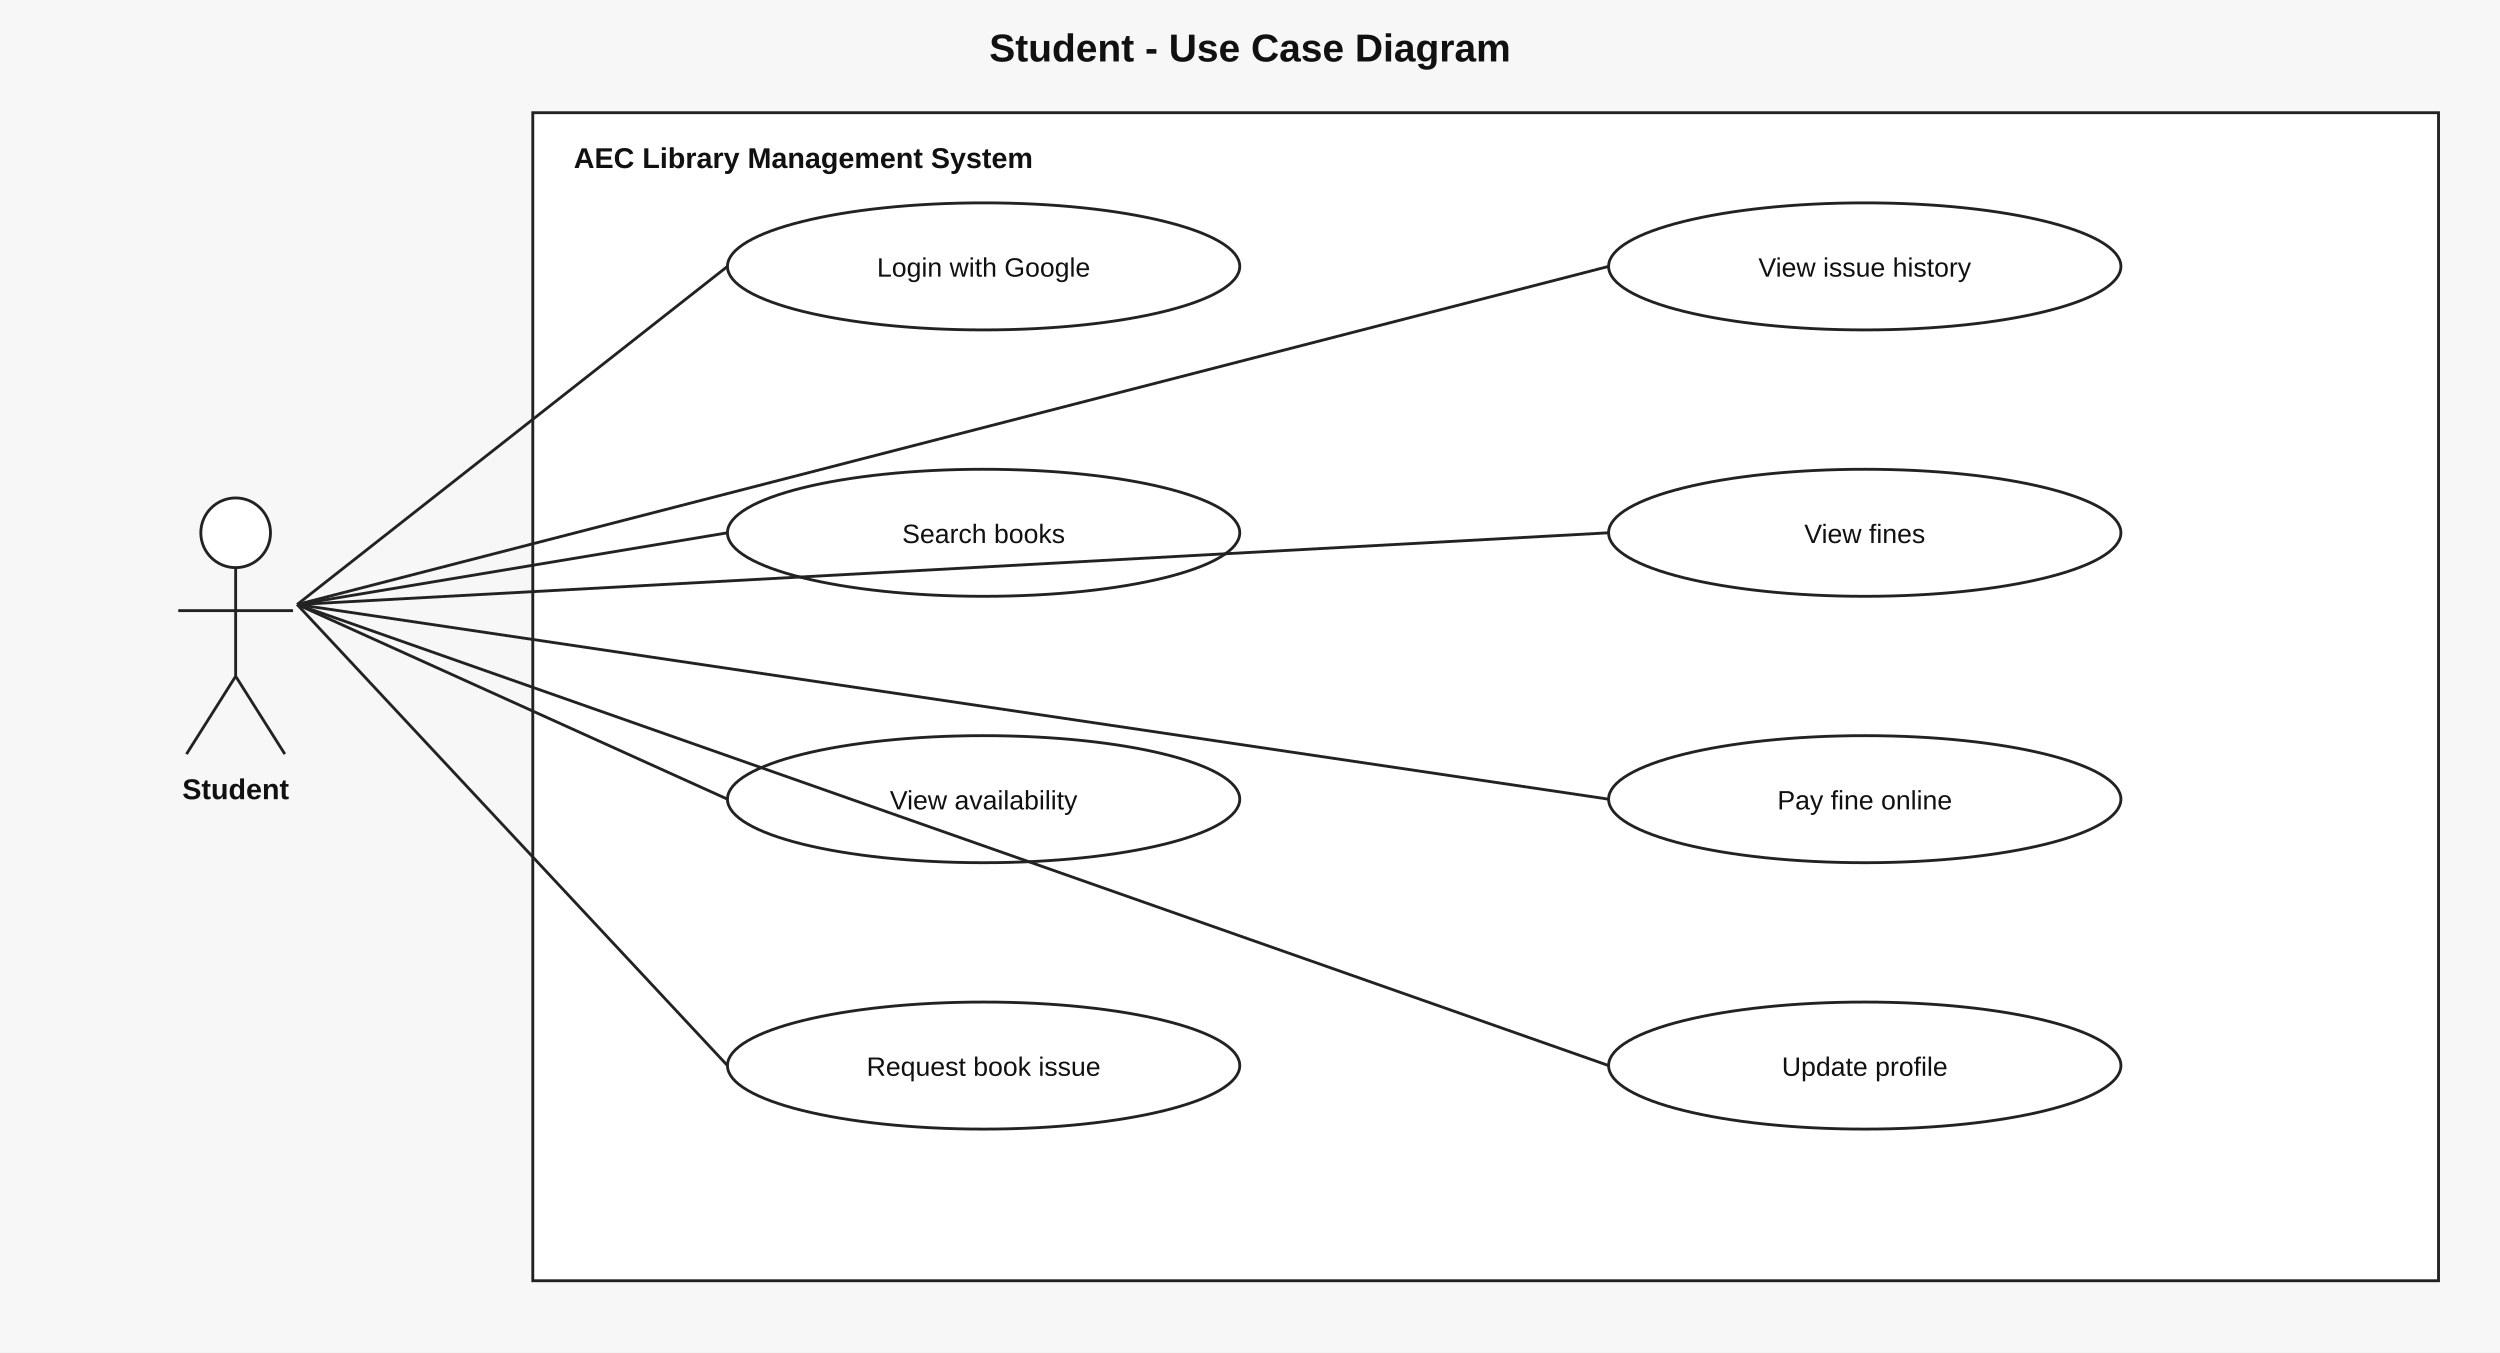
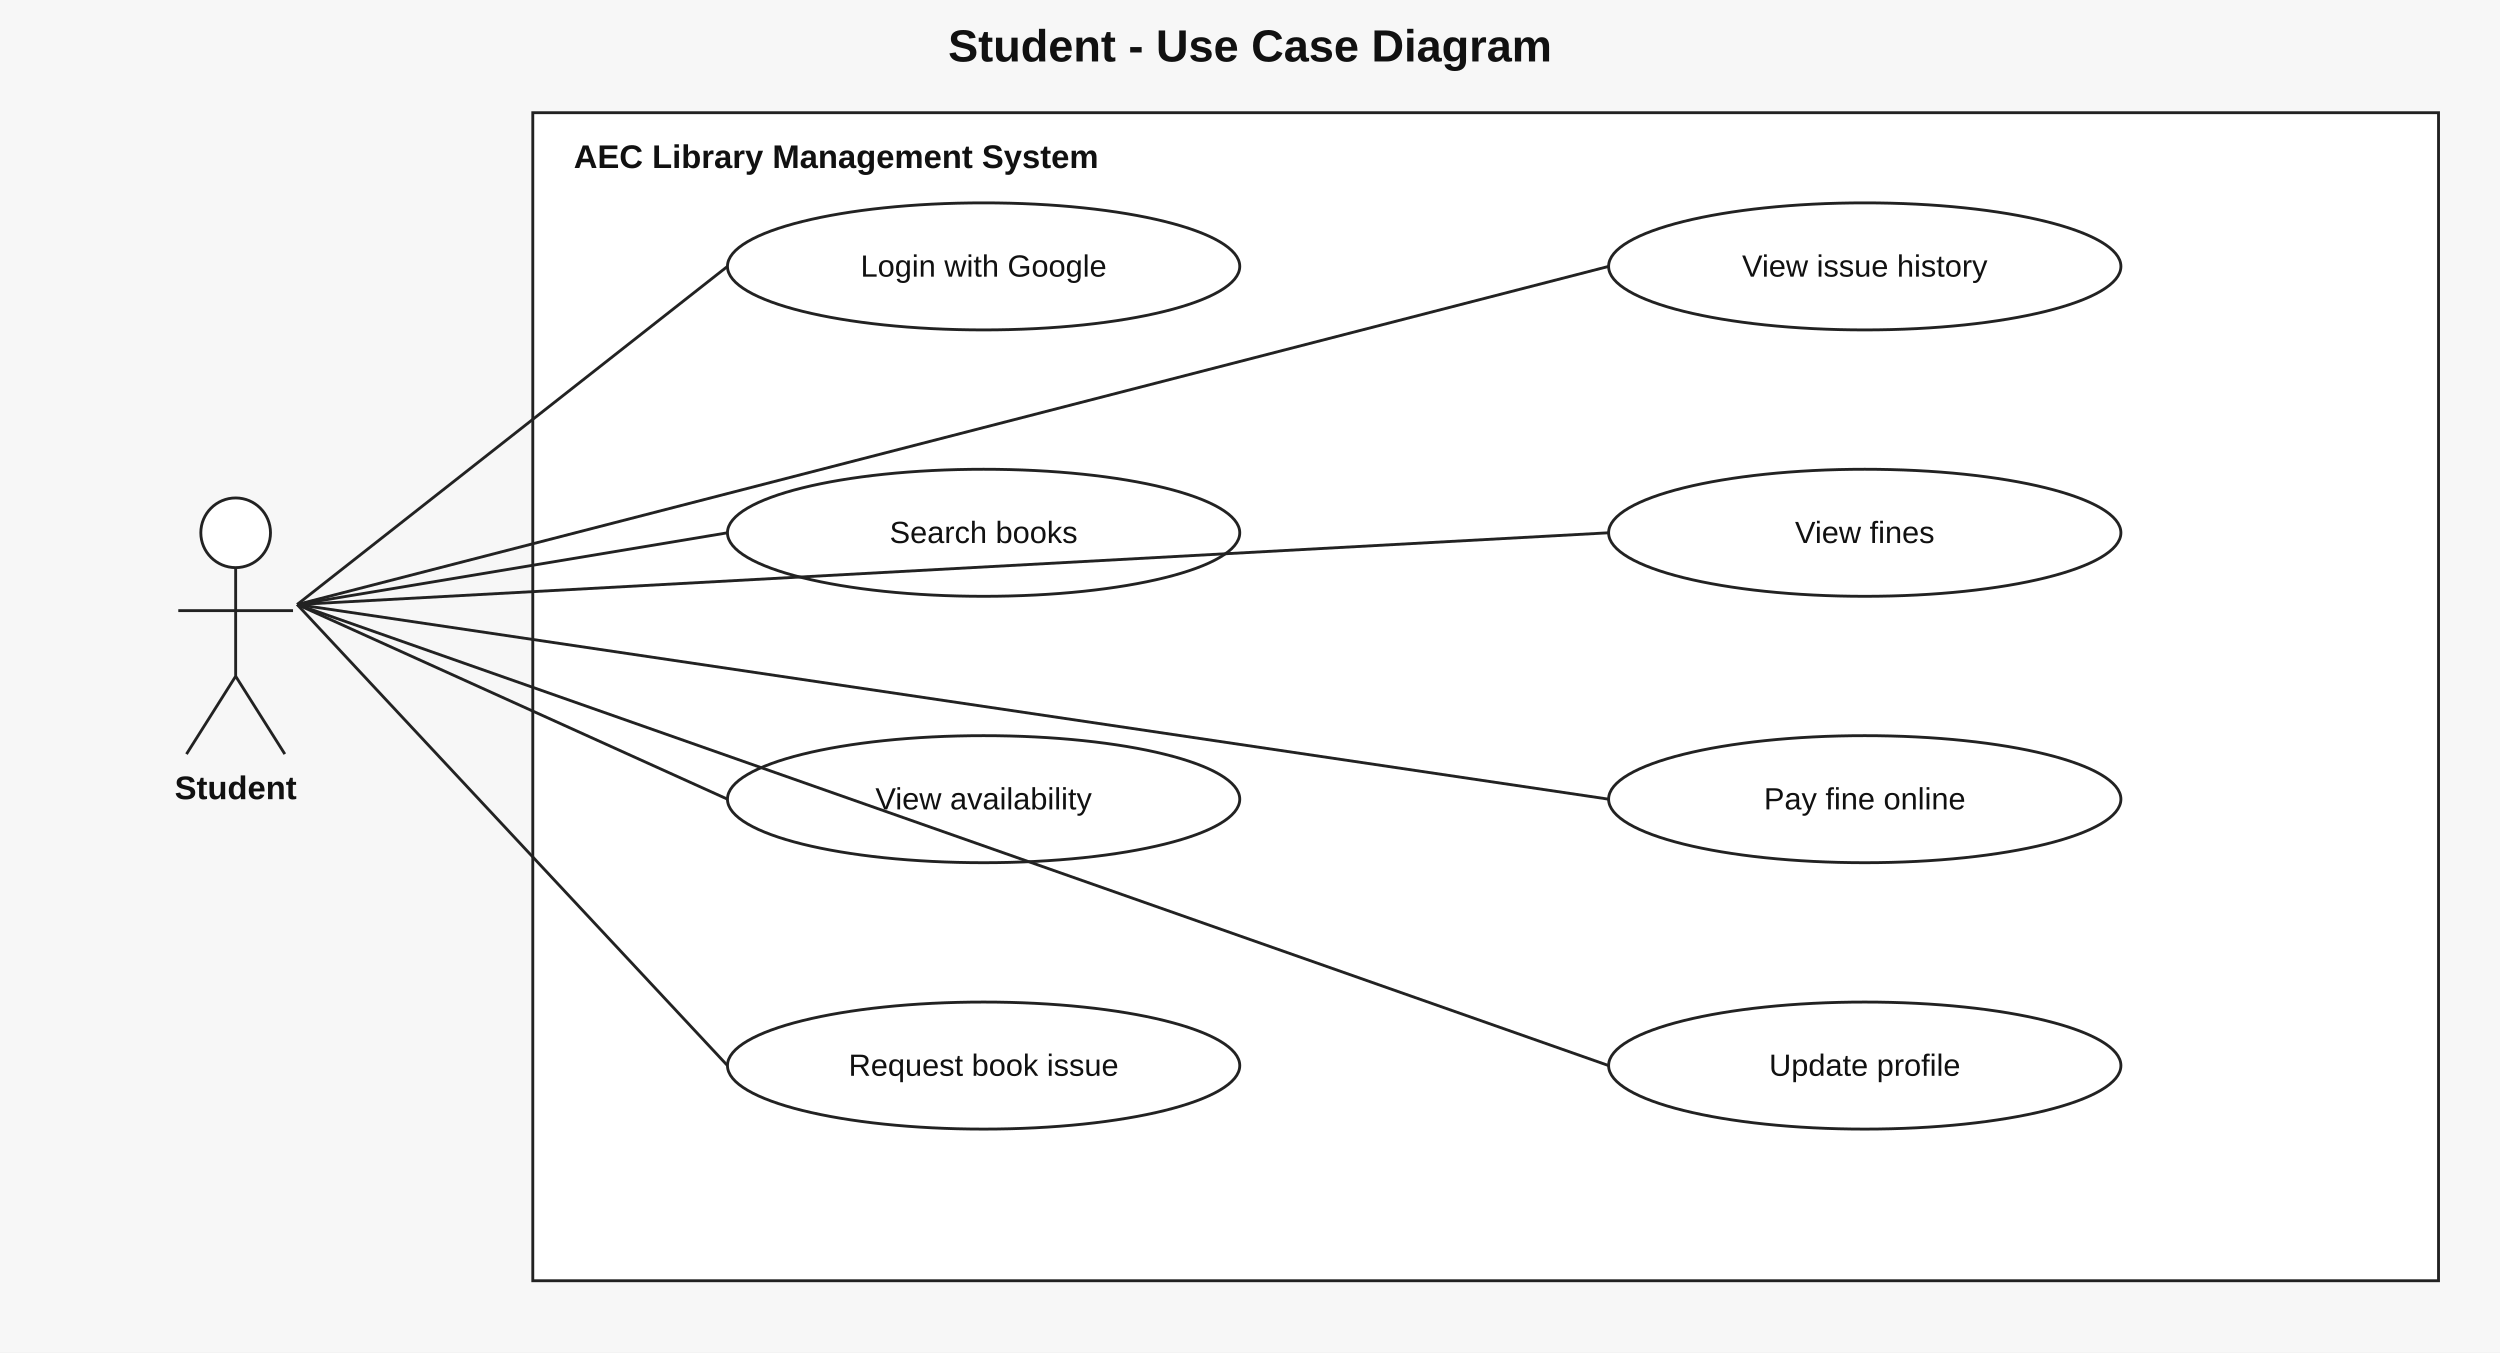
<svg xmlns="http://www.w3.org/2000/svg" width="1220" height="660" viewBox="0 0 1220 660" role="img" aria-label="Student - Use Case Diagram">
  <defs>
    <marker id="arrow" viewBox="0 0 10 10" refX="9" refY="5" markerWidth="7" markerHeight="7" orient="auto">
      <path d="M0,0 L10,5 L0,10 z" fill="#222" />
    </marker>
    <marker id="open" viewBox="0 0 12 12" refX="11" refY="6" markerWidth="10" markerHeight="10" orient="auto">
      <path d="M1,1 L11,6 L1,11 z" fill="#fff" stroke="#222" />
    </marker>
  </defs>
  <rect width="100%" height="100%" fill="#f7f7f7" />
  <g font-family="Arial,Helvetica,sans-serif" stroke="#222" stroke-width="1.4">
-     <text x="610.0" y="30" font-size="19" text-anchor="middle" font-weight="bold" fill="#111" stroke="none">Student - Use Case Diagram</text>
+     <text x="610.0" y="30" font-size="22" text-anchor="middle" font-weight="bold" fill="#111" stroke="none">Student - Use Case Diagram</text>
    <rect x="260" y="55" width="930" height="570" fill="#fff" />
-     <text x="280" y="82" font-size="14" text-anchor="start" font-weight="bold" fill="#111" stroke="none">AEC Library Management System</text>
+     <text x="280" y="82" font-size="16" text-anchor="start" font-weight="bold" fill="#111" stroke="none">AEC Library Management System</text>
    <circle cx="115" cy="260" r="17" fill="#fff" />
    <path d="M115,277 V330 M87,298 H143 M115,330 L91,368 M115,330 L139,368" fill="none" />
-     <text x="115" y="390" font-size="14" text-anchor="middle" font-weight="bold" fill="#111" stroke="none">Student</text>
+     <text x="115" y="390" font-size="16" text-anchor="middle" font-weight="bold" fill="#111" stroke="none">Student</text>
    <ellipse cx="480" cy="130" rx="125" ry="31" fill="#fff" />
-     <text x="480" y="135" font-size="13" text-anchor="middle" font-weight="normal" fill="#111" stroke="none">Login with Google</text>
+     <text x="480" y="135" font-size="15" text-anchor="middle" font-weight="normal" fill="#111" stroke="none">Login with Google</text>
    <path d="M145,295 L355,130" fill="none" />
    <ellipse cx="480" cy="260" rx="125" ry="31" fill="#fff" />
-     <text x="480" y="265" font-size="13" text-anchor="middle" font-weight="normal" fill="#111" stroke="none">Search books</text>
+     <text x="480" y="265" font-size="15" text-anchor="middle" font-weight="normal" fill="#111" stroke="none">Search books</text>
    <path d="M145,295 L355,260" fill="none" />
    <ellipse cx="480" cy="390" rx="125" ry="31" fill="#fff" />
-     <text x="480" y="395" font-size="13" text-anchor="middle" font-weight="normal" fill="#111" stroke="none">View availability</text>
+     <text x="480" y="395" font-size="15" text-anchor="middle" font-weight="normal" fill="#111" stroke="none">View availability</text>
    <path d="M145,295 L355,390" fill="none" />
    <ellipse cx="480" cy="520" rx="125" ry="31" fill="#fff" />
-     <text x="480" y="525" font-size="13" text-anchor="middle" font-weight="normal" fill="#111" stroke="none">Request book issue</text>
+     <text x="480" y="525" font-size="15" text-anchor="middle" font-weight="normal" fill="#111" stroke="none">Request book issue</text>
    <path d="M145,295 L355,520" fill="none" />
    <ellipse cx="910" cy="130" rx="125" ry="31" fill="#fff" />
-     <text x="910" y="135" font-size="13" text-anchor="middle" font-weight="normal" fill="#111" stroke="none">View issue history</text>
+     <text x="910" y="135" font-size="15" text-anchor="middle" font-weight="normal" fill="#111" stroke="none">View issue history</text>
    <path d="M145,295 L785,130" fill="none" />
    <ellipse cx="910" cy="260" rx="125" ry="31" fill="#fff" />
-     <text x="910" y="265" font-size="13" text-anchor="middle" font-weight="normal" fill="#111" stroke="none">View fines</text>
+     <text x="910" y="265" font-size="15" text-anchor="middle" font-weight="normal" fill="#111" stroke="none">View fines</text>
    <path d="M145,295 L785,260" fill="none" />
    <ellipse cx="910" cy="390" rx="125" ry="31" fill="#fff" />
-     <text x="910" y="395" font-size="13" text-anchor="middle" font-weight="normal" fill="#111" stroke="none">Pay fine online</text>
+     <text x="910" y="395" font-size="15" text-anchor="middle" font-weight="normal" fill="#111" stroke="none">Pay fine online</text>
    <path d="M145,295 L785,390" fill="none" />
    <ellipse cx="910" cy="520" rx="125" ry="31" fill="#fff" />
-     <text x="910" y="525" font-size="13" text-anchor="middle" font-weight="normal" fill="#111" stroke="none">Update profile</text>
+     <text x="910" y="525" font-size="15" text-anchor="middle" font-weight="normal" fill="#111" stroke="none">Update profile</text>
    <path d="M145,295 L785,520" fill="none" />
  </g>
</svg>
